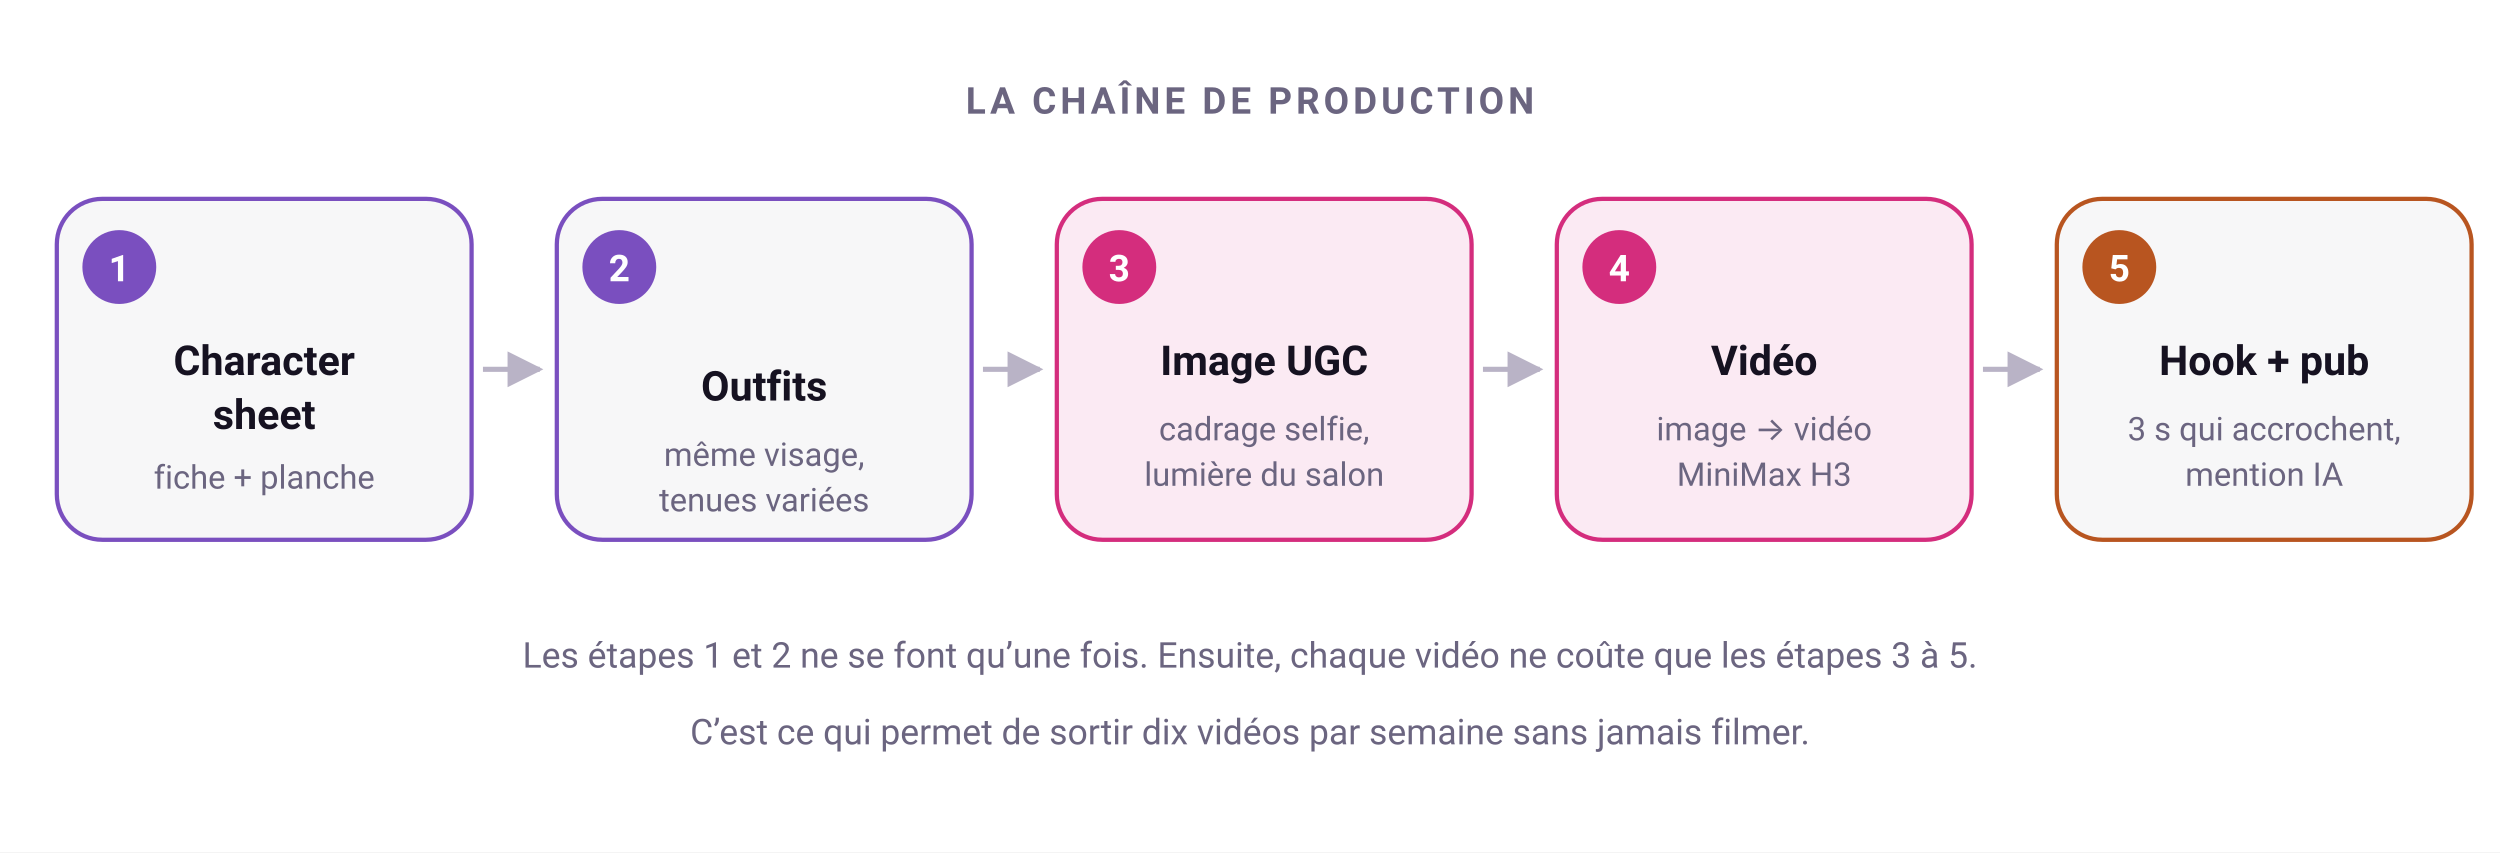
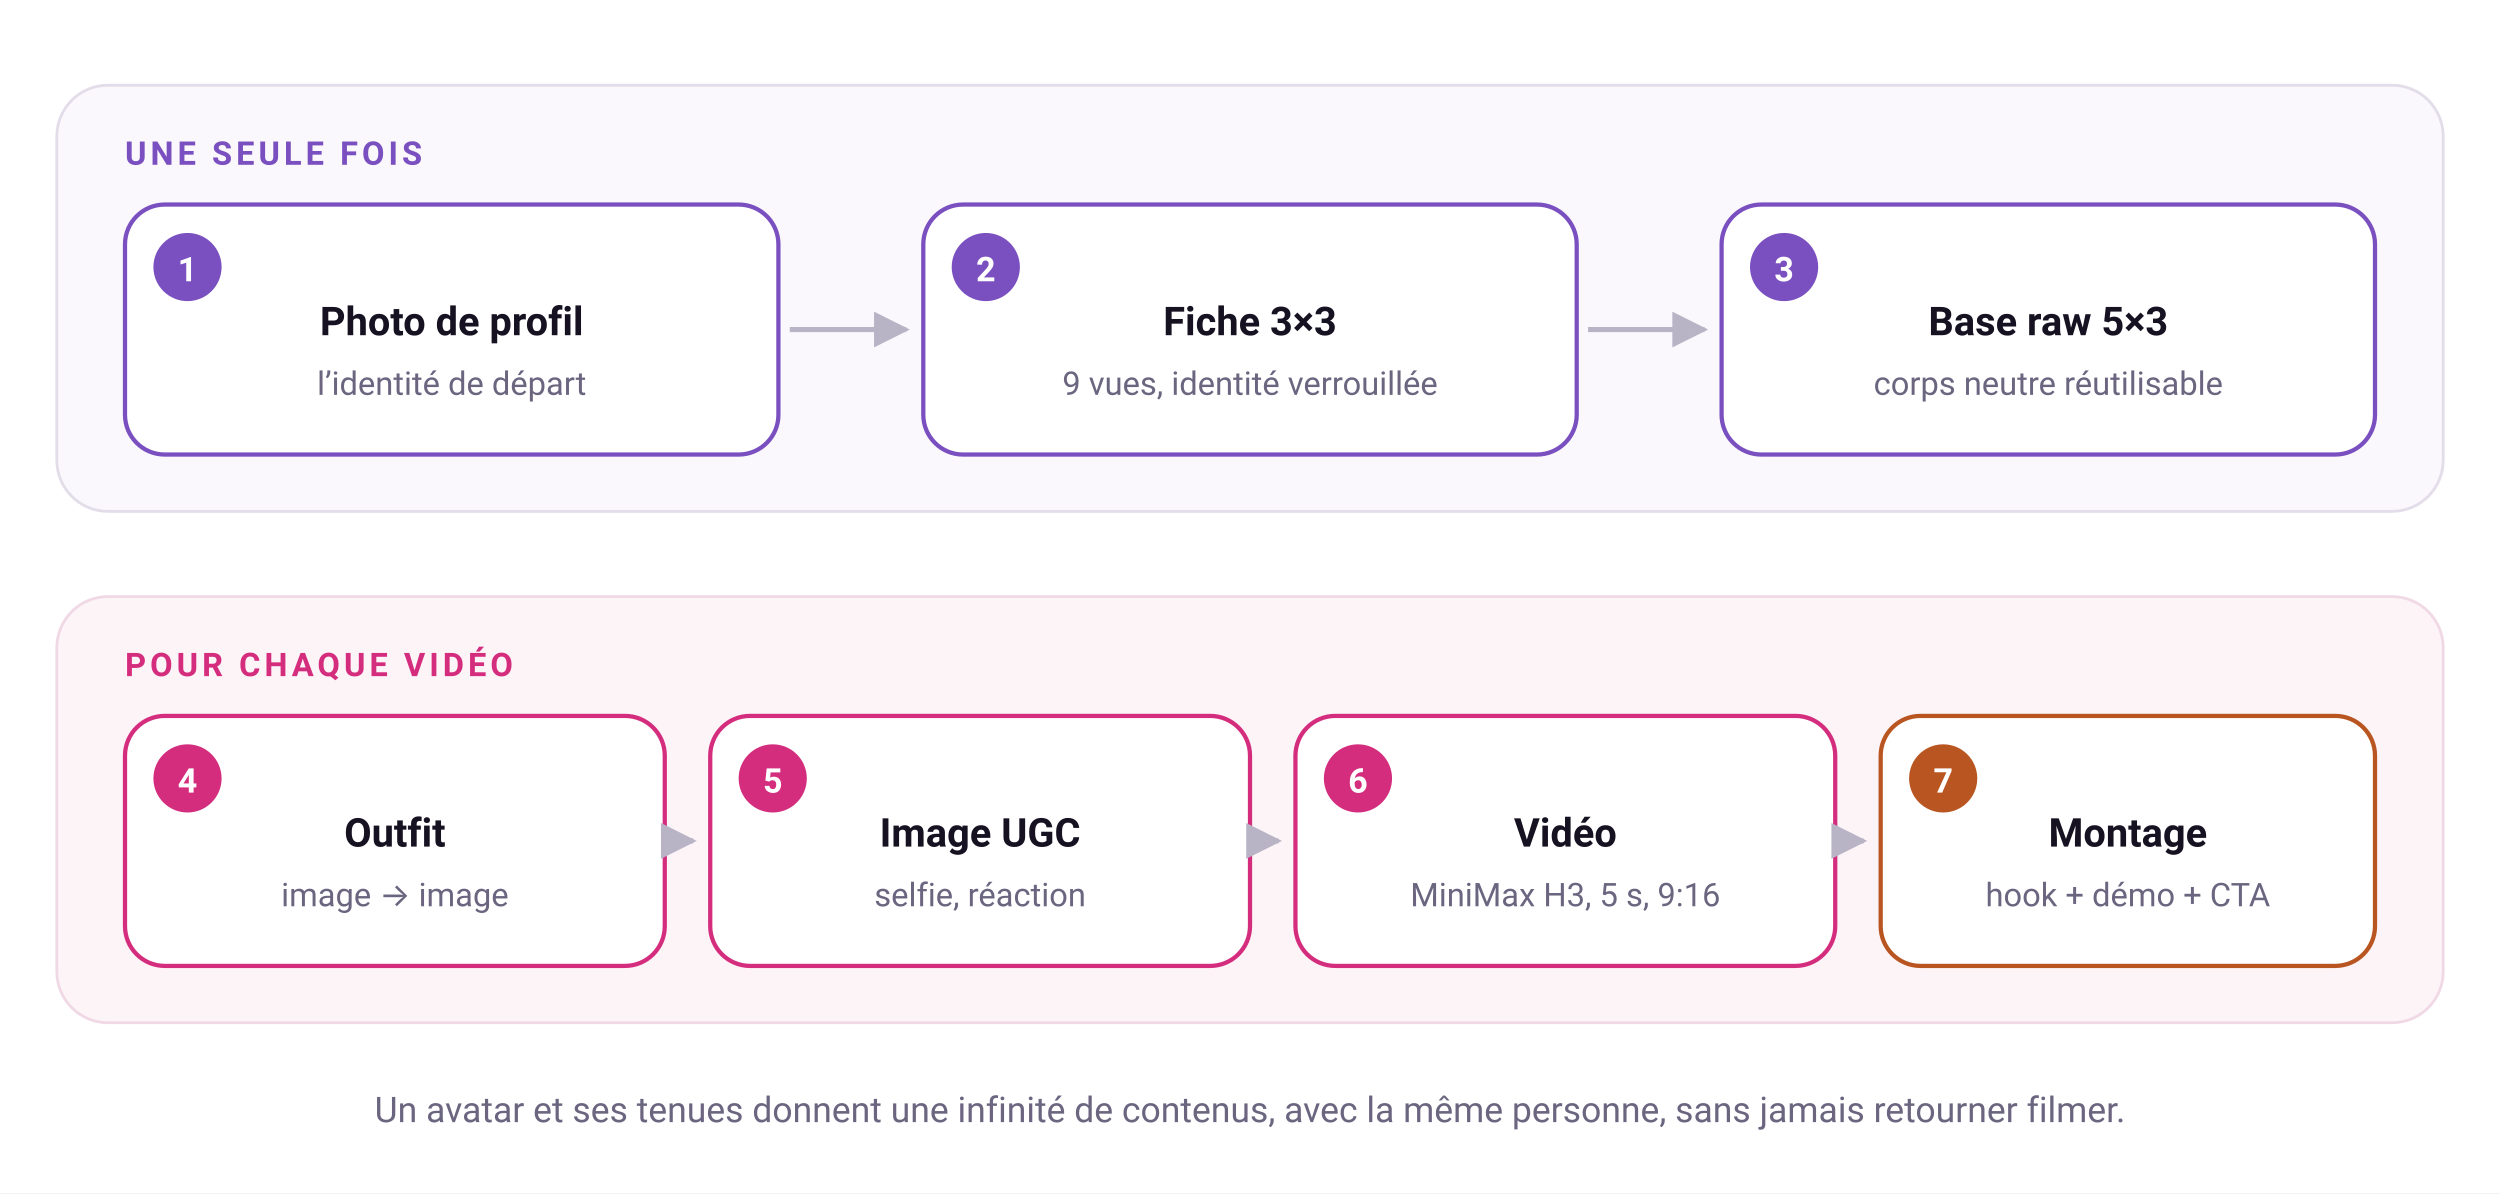
- <svg xmlns="http://www.w3.org/2000/svg" viewBox="0 0 880 300" width="880" height="300" font-family="system-ui, -apple-system, 'Segoe UI', Roboto, sans-serif">
-   <rect width="880" height="300" fill="#FFFFFF" />
+ <svg xmlns="http://www.w3.org/2000/svg" viewBox="0 0 880 420" width="880" height="420" font-family="system-ui, -apple-system, 'Segoe UI', Roboto, sans-serif">
+   <rect width="880" height="420" fill="#FFFFFF" />
  <defs>
    <marker id="fleche" viewBox="0 0 10 10" refX="9" refY="5" markerWidth="7" markerHeight="7" orient="auto">
      <path d="M 0 0 L 10 5 L 0 10 z" fill="#B9B3C6" />
    </marker>
  </defs>
+   <rect x="20" y="30" width="840" height="150" rx="18" fill="#FAF8FC" stroke="#E2DDE9" />
+   <text x="44" y="58" font-size="11.5" font-weight="700" letter-spacing="1.4" fill="#7A4FBF">UNE SEULE FOIS</text>
  <g>
-     <rect x="20" y="70" width="146" height="120" rx="16" fill="#F7F7F8" stroke="#7A4FBF" stroke-width="1.5" />
-     <circle cx="42" cy="94" r="13" fill="#7A4FBF" />
-     <text x="42" y="99" text-anchor="middle" font-size="13" font-weight="700" fill="#FFFFFF">1</text>
-     <text x="93" y="132" text-anchor="middle" font-size="14.5" font-weight="700" fill="#161221">Character</text>
-     <text x="93" y="151" text-anchor="middle" font-size="14.5" font-weight="700" fill="#161221">sheet</text>
-     <text x="93" y="172" text-anchor="middle" font-size="11.5" fill="#6B6580">fiche + planche</text>
-     <rect x="196" y="70" width="146" height="120" rx="16" fill="#F7F7F8" stroke="#7A4FBF" stroke-width="1.5" />
-     <circle cx="218" cy="94" r="13" fill="#7A4FBF" />
-     <text x="218" y="99" text-anchor="middle" font-size="13" font-weight="700" fill="#FFFFFF">2</text>
-     <text x="269" y="141" text-anchor="middle" font-size="14.5" font-weight="700" fill="#161221">Outfits</text>
-     <text x="269" y="164" text-anchor="middle" font-size="11.5" fill="#6B6580">même visage,</text>
-     <text x="269" y="180" text-anchor="middle" font-size="11.5" fill="#6B6580">tenues variées</text>
-     <rect x="372" y="70" width="146" height="120" rx="16" fill="#FBEAF3" stroke="#D42D7D" stroke-width="1.5" />
-     <circle cx="394" cy="94" r="13" fill="#D42D7D" />
-     <text x="394" y="99" text-anchor="middle" font-size="13" font-weight="700" fill="#FFFFFF">3</text>
-     <text x="445" y="132" text-anchor="middle" font-size="14.5" font-weight="700" fill="#161221">Image UGC</text>
-     <text x="445" y="155" text-anchor="middle" font-size="11.5" fill="#6B6580">cadrage selfie,</text>
-     <text x="445" y="171" text-anchor="middle" font-size="11.5" fill="#6B6580">lumière du salon</text>
-     <rect x="548" y="70" width="146" height="120" rx="16" fill="#FBEAF3" stroke="#D42D7D" stroke-width="1.5" />
-     <circle cx="570" cy="94" r="13" fill="#D42D7D" />
-     <text x="570" y="99" text-anchor="middle" font-size="13" font-weight="700" fill="#FFFFFF">4</text>
-     <text x="621" y="132" text-anchor="middle" font-size="14.5" font-weight="700" fill="#161221">Vidéo</text>
-     <text x="621" y="155" text-anchor="middle" font-size="11.5" fill="#6B6580">image → vidéo</text>
-     <text x="621" y="171" text-anchor="middle" font-size="11.5" fill="#6B6580">MiniMax H3</text>
-     <rect x="724" y="70" width="146" height="120" rx="16" fill="#F7F7F8" stroke="#B85520" stroke-width="1.5" />
-     <circle cx="746" cy="94" r="13" fill="#B85520" />
-     <text x="746" y="99" text-anchor="middle" font-size="13" font-weight="700" fill="#FFFFFF">5</text>
-     <text x="797" y="132" text-anchor="middle" font-size="14.5" font-weight="700" fill="#161221">Hook + pub</text>
-     <text x="797" y="155" text-anchor="middle" font-size="11.5" fill="#6B6580">3 s qui accrochent,</text>
-     <text x="797" y="171" text-anchor="middle" font-size="11.5" fill="#6B6580">mention IA</text>
+     <rect x="44" y="72" width="230" height="88" rx="14" fill="#FFFFFF" stroke="#7A4FBF" stroke-width="1.5" />
+     <circle cx="66" cy="94" r="12" fill="#7A4FBF" />
+     <text x="66" y="99" text-anchor="middle" font-size="12" font-weight="700" fill="#FFFFFF">1</text>
+     <text x="159" y="118" text-anchor="middle" font-size="14" font-weight="700" fill="#161221">Photo de profil</text>
+     <text x="159" y="139" text-anchor="middle" font-size="11.5" fill="#6B6580">l’identité de départ</text>
+     <rect x="325" y="72" width="230" height="88" rx="14" fill="#FFFFFF" stroke="#7A4FBF" stroke-width="1.5" />
+     <circle cx="347" cy="94" r="12" fill="#7A4FBF" />
+     <text x="347" y="99" text-anchor="middle" font-size="12" font-weight="700" fill="#FFFFFF">2</text>
+     <text x="440" y="118" text-anchor="middle" font-size="14" font-weight="700" fill="#161221">Fiche 3×3</text>
+     <text x="440" y="139" text-anchor="middle" font-size="11.5" fill="#6B6580">9 vues, identité verrouillée</text>
+     <rect x="606" y="72" width="230" height="88" rx="14" fill="#FFFFFF" stroke="#7A4FBF" stroke-width="1.5" />
+     <circle cx="628" cy="94" r="12" fill="#7A4FBF" />
+     <text x="628" y="99" text-anchor="middle" font-size="12" font-weight="700" fill="#FFFFFF">3</text>
+     <text x="721" y="118" text-anchor="middle" font-size="14" font-weight="700" fill="#161221">Base raw 5×3</text>
+     <text x="721" y="139" text-anchor="middle" font-size="11.5" fill="#6B6580">corps neutre réutilisable</text>
  </g>
  <g stroke="#B9B3C6" stroke-width="1.8" marker-end="url(#fleche)">
-     <path d="M 170 130 L 190 130" />
-     <path d="M 346 130 L 366 130" />
-     <path d="M 522 130 L 542 130" />
-     <path d="M 698 130 L 718 130" />
+     <path d="M 278 116 L 319 116" />
+     <path d="M 559 116 L 600 116" />
  </g>
-   <text x="440" y="40" text-anchor="middle" font-size="13" font-weight="700" letter-spacing="1.4" fill="#6B6580">LA CHAÎNE DE PRODUCTION</text>
-   <text x="440" y="235" text-anchor="middle" font-size="12.5" fill="#6B6580">
-     Les étapes 1 et 2 ne se font qu’une fois. Ensuite, chaque vidéo ne coûte que les étapes 3 à 5.
-   </text>
-   <text x="440" y="262" text-anchor="middle" font-size="12.5" fill="#6B6580">
-     C’est ce qui permet de sortir dix vidéos par semaine sans jamais filmer.
+   <rect x="20" y="210" width="840" height="150" rx="18" fill="#FDF4F8" stroke="#F0D9E5" />
+   <text x="44" y="238" font-size="11.5" font-weight="700" letter-spacing="1.4" fill="#D42D7D">POUR CHAQUE VIDÉO</text>
+   <g>
+     <rect x="44" y="252" width="190" height="88" rx="14" fill="#FFFFFF" stroke="#D42D7D" stroke-width="1.5" />
+     <circle cx="66" cy="274" r="12" fill="#D42D7D" />
+     <text x="66" y="279" text-anchor="middle" font-size="12" font-weight="700" fill="#FFFFFF">4</text>
+     <text x="139" y="298" text-anchor="middle" font-size="14" font-weight="700" fill="#161221">Outfit</text>
+     <text x="139" y="319" text-anchor="middle" font-size="11.5" fill="#6B6580">image → image</text>
+     <rect x="250" y="252" width="190" height="88" rx="14" fill="#FFFFFF" stroke="#D42D7D" stroke-width="1.5" />
+     <circle cx="272" cy="274" r="12" fill="#D42D7D" />
+     <text x="272" y="279" text-anchor="middle" font-size="12" font-weight="700" fill="#FFFFFF">5</text>
+     <text x="345" y="298" text-anchor="middle" font-size="14" font-weight="700" fill="#161221">Image UGC</text>
+     <text x="345" y="319" text-anchor="middle" font-size="11.5" fill="#6B6580">selfie, réaction</text>
+     <rect x="456" y="252" width="190" height="88" rx="14" fill="#FFFFFF" stroke="#D42D7D" stroke-width="1.5" />
+     <circle cx="478" cy="274" r="12" fill="#D42D7D" />
+     <text x="478" y="279" text-anchor="middle" font-size="12" font-weight="700" fill="#FFFFFF">6</text>
+     <text x="551" y="298" text-anchor="middle" font-size="14" font-weight="700" fill="#161221">Vidéo</text>
+     <text x="551" y="319" text-anchor="middle" font-size="11.5" fill="#6B6580">MiniMax H3, 5 s, 9:16</text>
+     <rect x="662" y="252" width="174" height="88" rx="14" fill="#FFFFFF" stroke="#B85520" stroke-width="1.5" />
+     <circle cx="684" cy="274" r="12" fill="#B85520" />
+     <text x="684" y="279" text-anchor="middle" font-size="12" font-weight="700" fill="#FFFFFF">7</text>
+     <text x="749" y="298" text-anchor="middle" font-size="14" font-weight="700" fill="#161221">Montage</text>
+     <text x="749" y="319" text-anchor="middle" font-size="11.5" fill="#6B6580">hook + démo + CTA</text>
+   </g>
+   <g stroke="#B9B3C6" stroke-width="1.8" marker-end="url(#fleche)">
+     <path d="M 238 296 L 244 296" />
+     <path d="M 444 296 L 450 296" />
+     <path d="M 650 296 L 656 296" />
+   </g>
+   <text x="440" y="395" text-anchor="middle" font-size="12.5" fill="#6B6580">
+     Un avatar et ses tenues donnent une infinité de contenus, avec la même personne, sans jamais retourner filmer.
  </text>
</svg>
